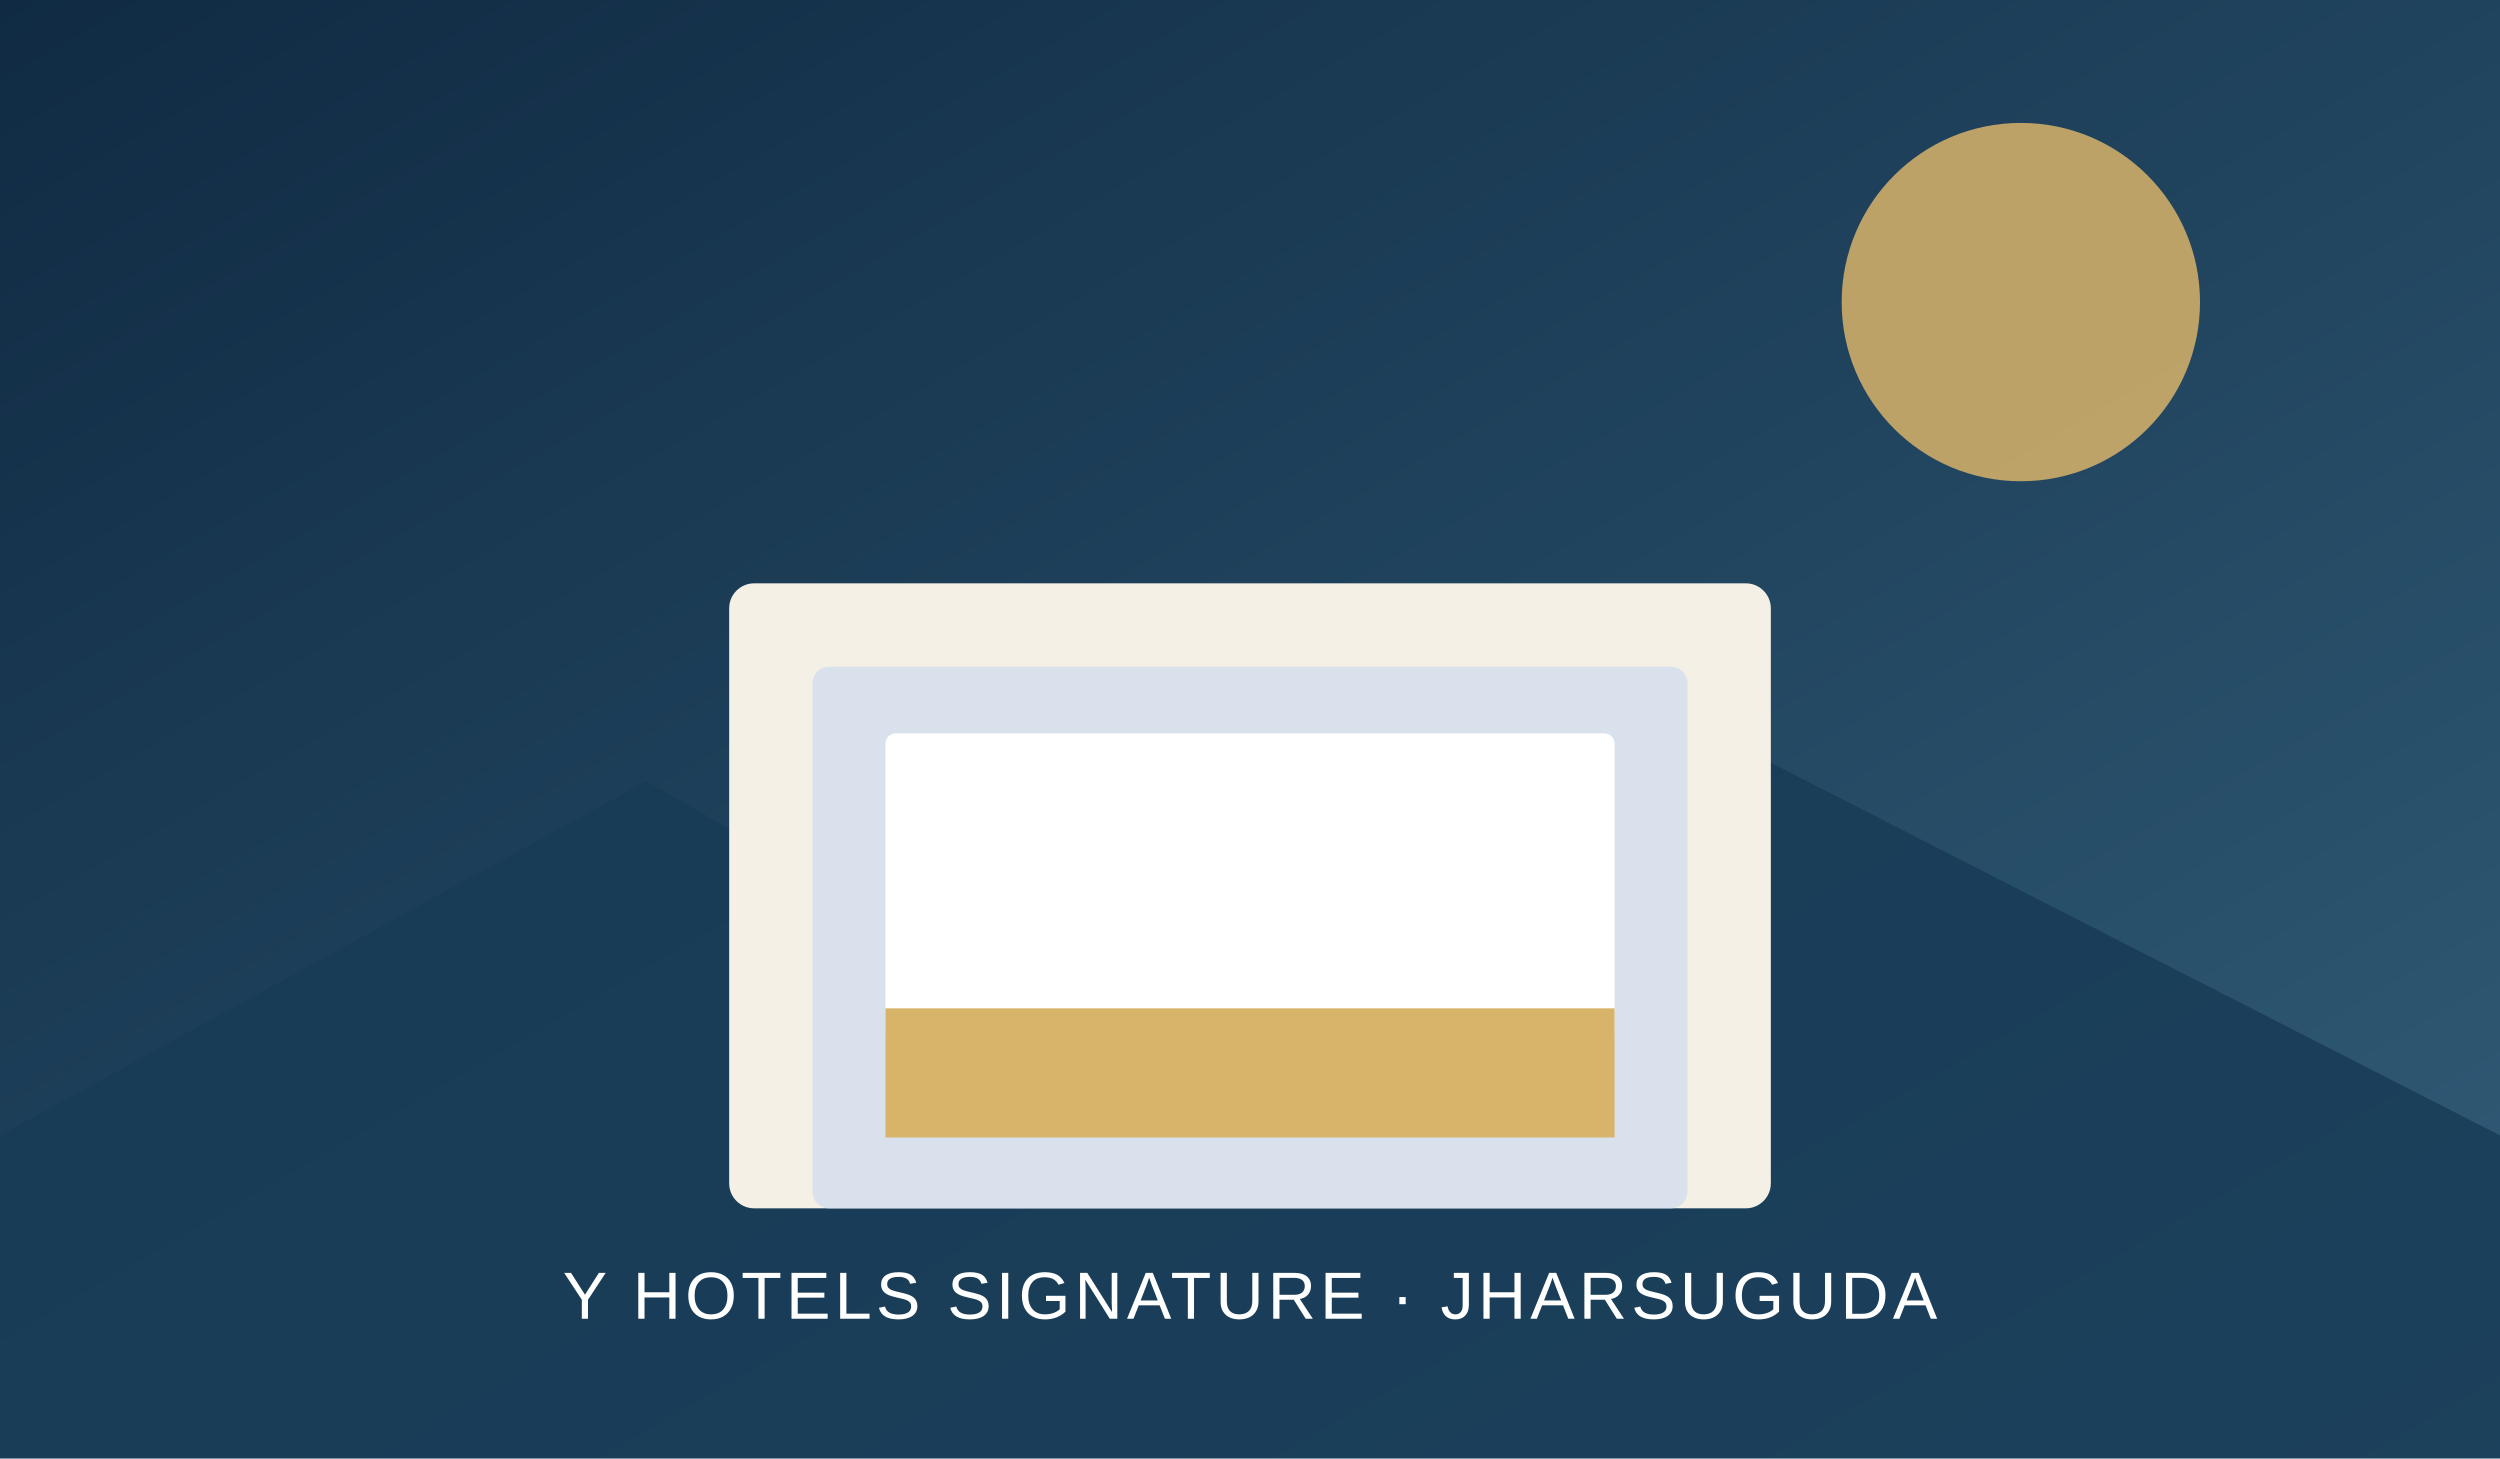
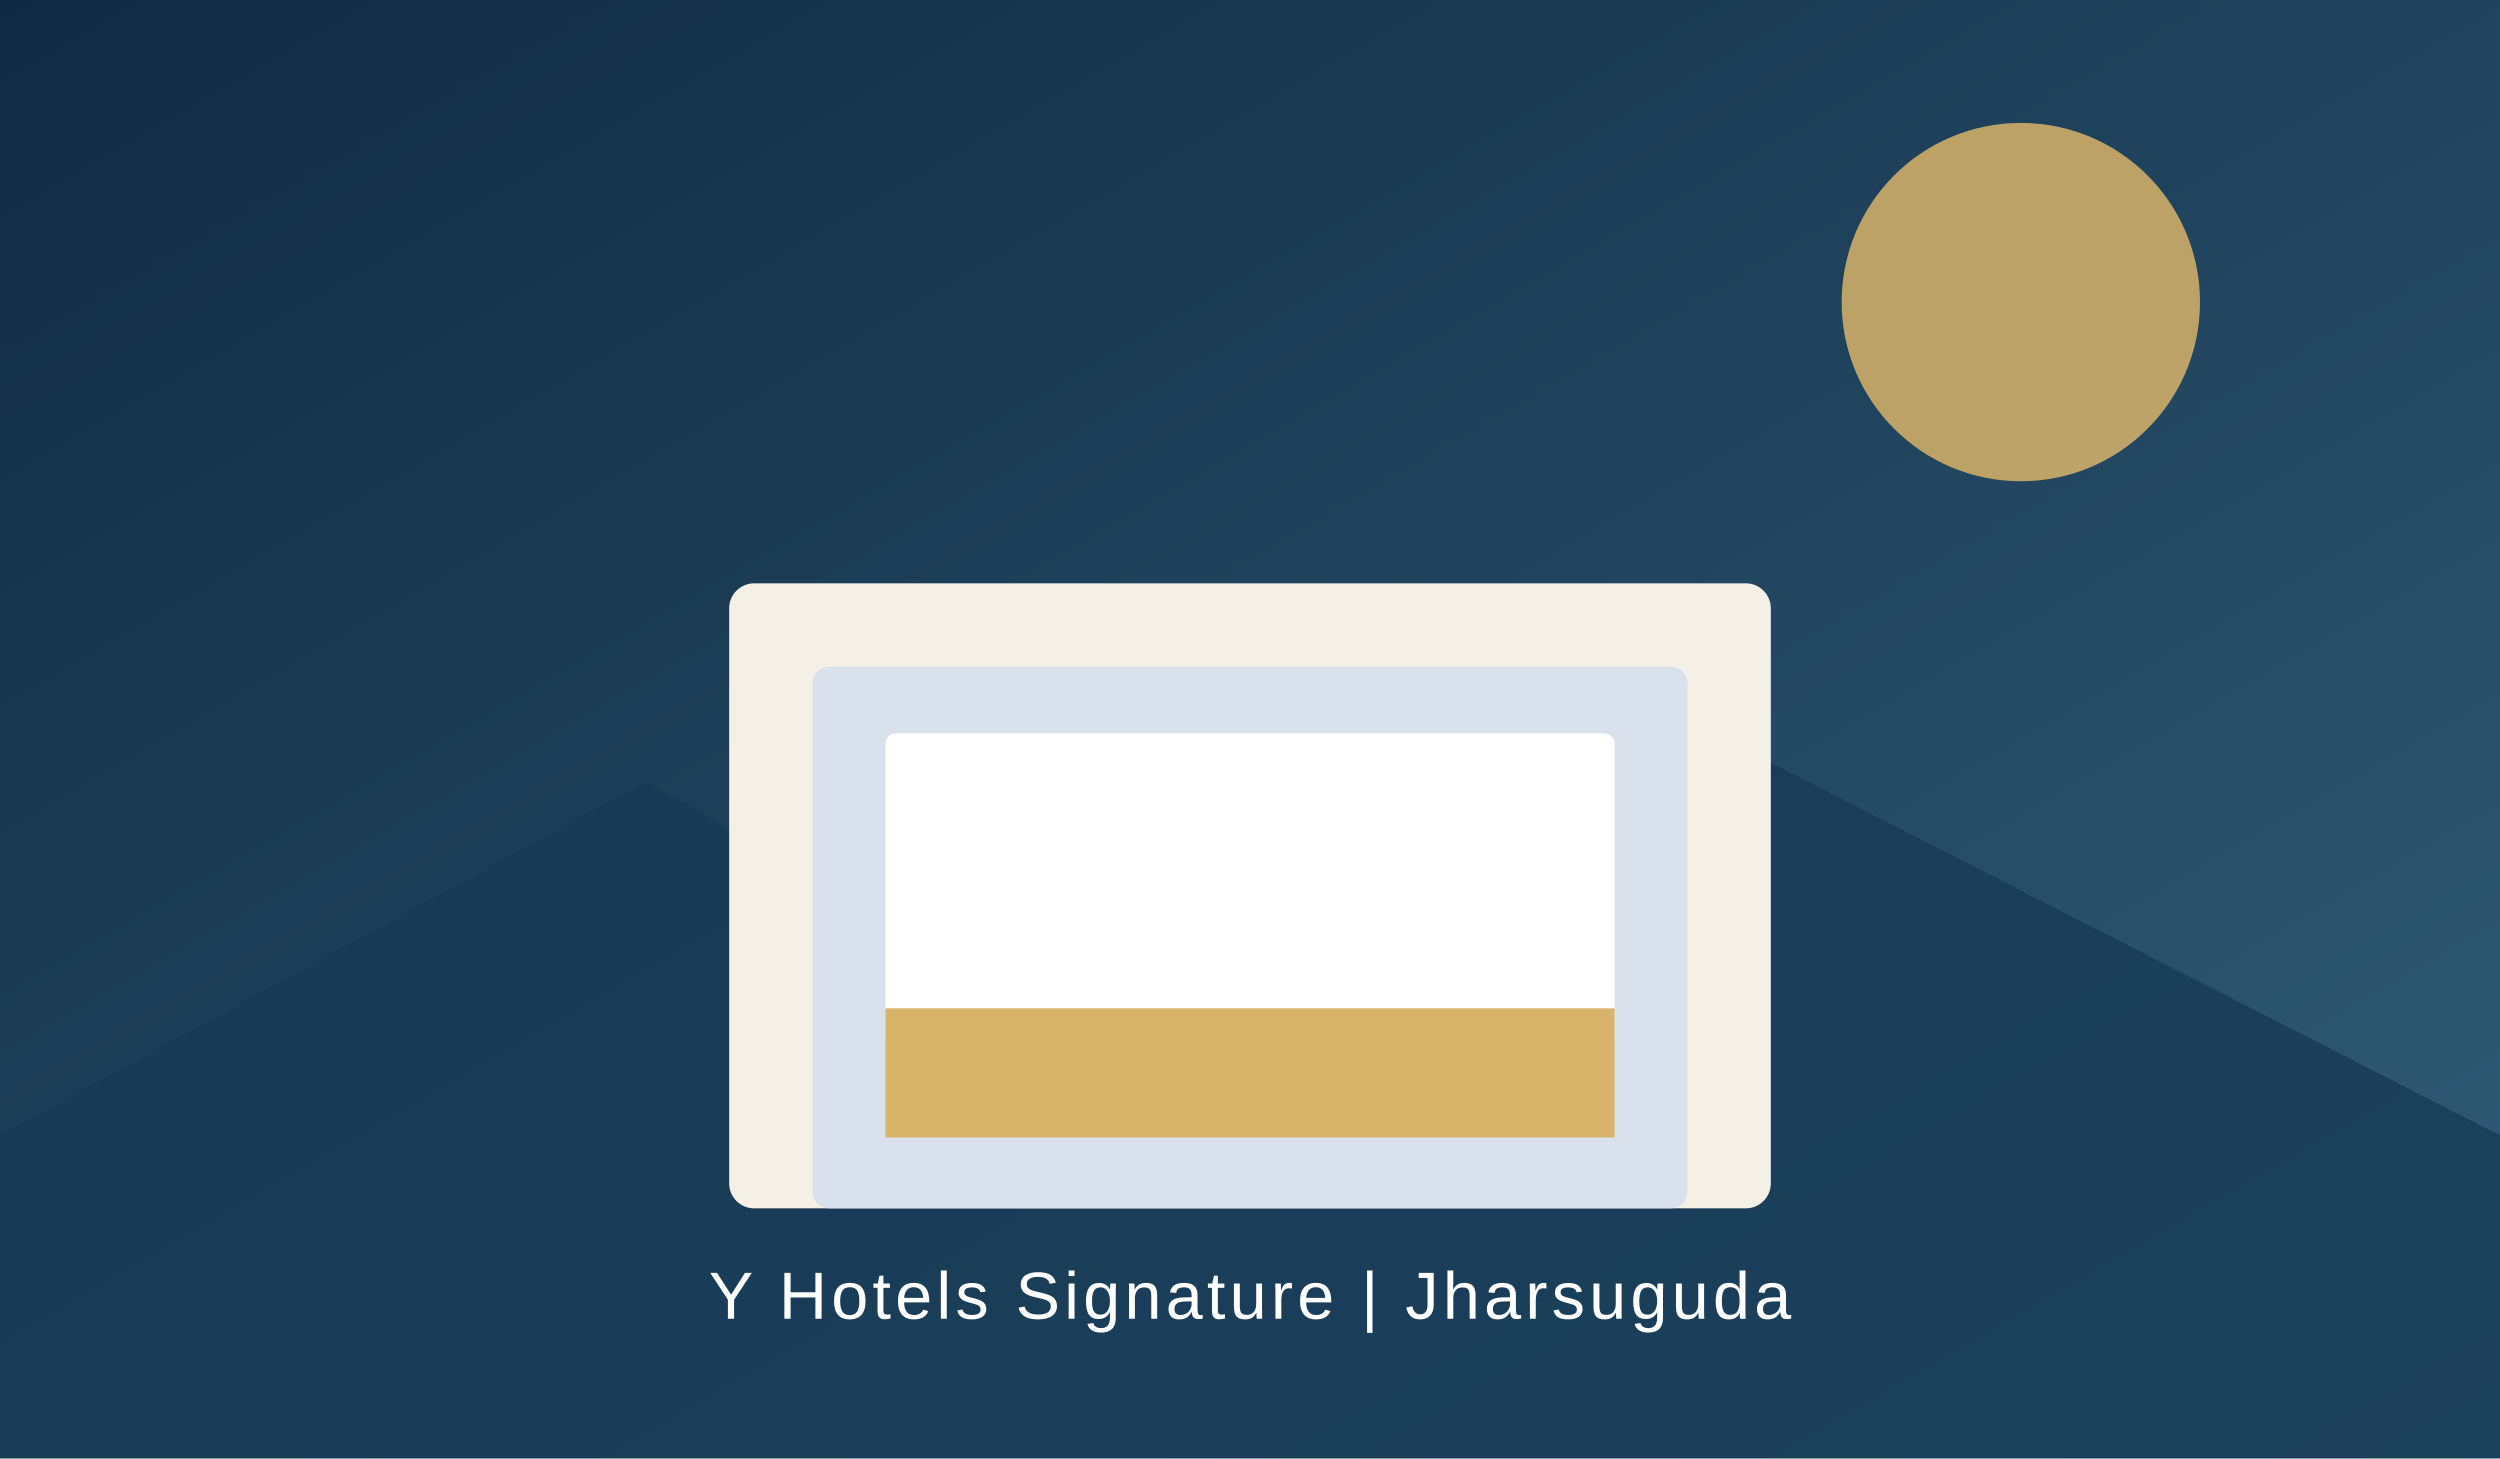
<svg xmlns="http://www.w3.org/2000/svg" viewBox="0 0 1200 700" role="img" aria-labelledby="title">
  <defs>
    <linearGradient id="bg" x2="1" y2="1">
      <stop stop-color="#102a43" />
      <stop offset="1" stop-color="#315d78" />
    </linearGradient>
  </defs>
  <rect width="1200" height="700" fill="url(#bg)" />
  <circle cx="970" cy="145" r="86" fill="#d8b36a" opacity=".85" />
  <path d="M0 545 310 375l210 120 230-180 450 230v155H0z" fill="#173b55" opacity=".82" />
  <rect x="350" y="280" width="500" height="300" rx="12" fill="#f5f0e6" />
  <rect x="390" y="320" width="420" height="260" rx="8" fill="#d9e2ec" />
  <rect x="425" y="352" width="350" height="150" rx="5" fill="#fff" />
  <path d="M425 484h350v62H425z" fill="#d8b36a" />
-   <text x="600" y="633" text-anchor="middle" fill="#fff" font-family="Arial,sans-serif" font-size="32" letter-spacing="2">Y HOTELS SIGNATURE · JHARSUGUDA</text>
+   <text x="600" y="633" text-anchor="middle" fill="#fff" font-family="Arial,sans-serif" font-size="32" letter-spacing="2">Y Hotels Signature | Jharsuguda</text>
</svg>
